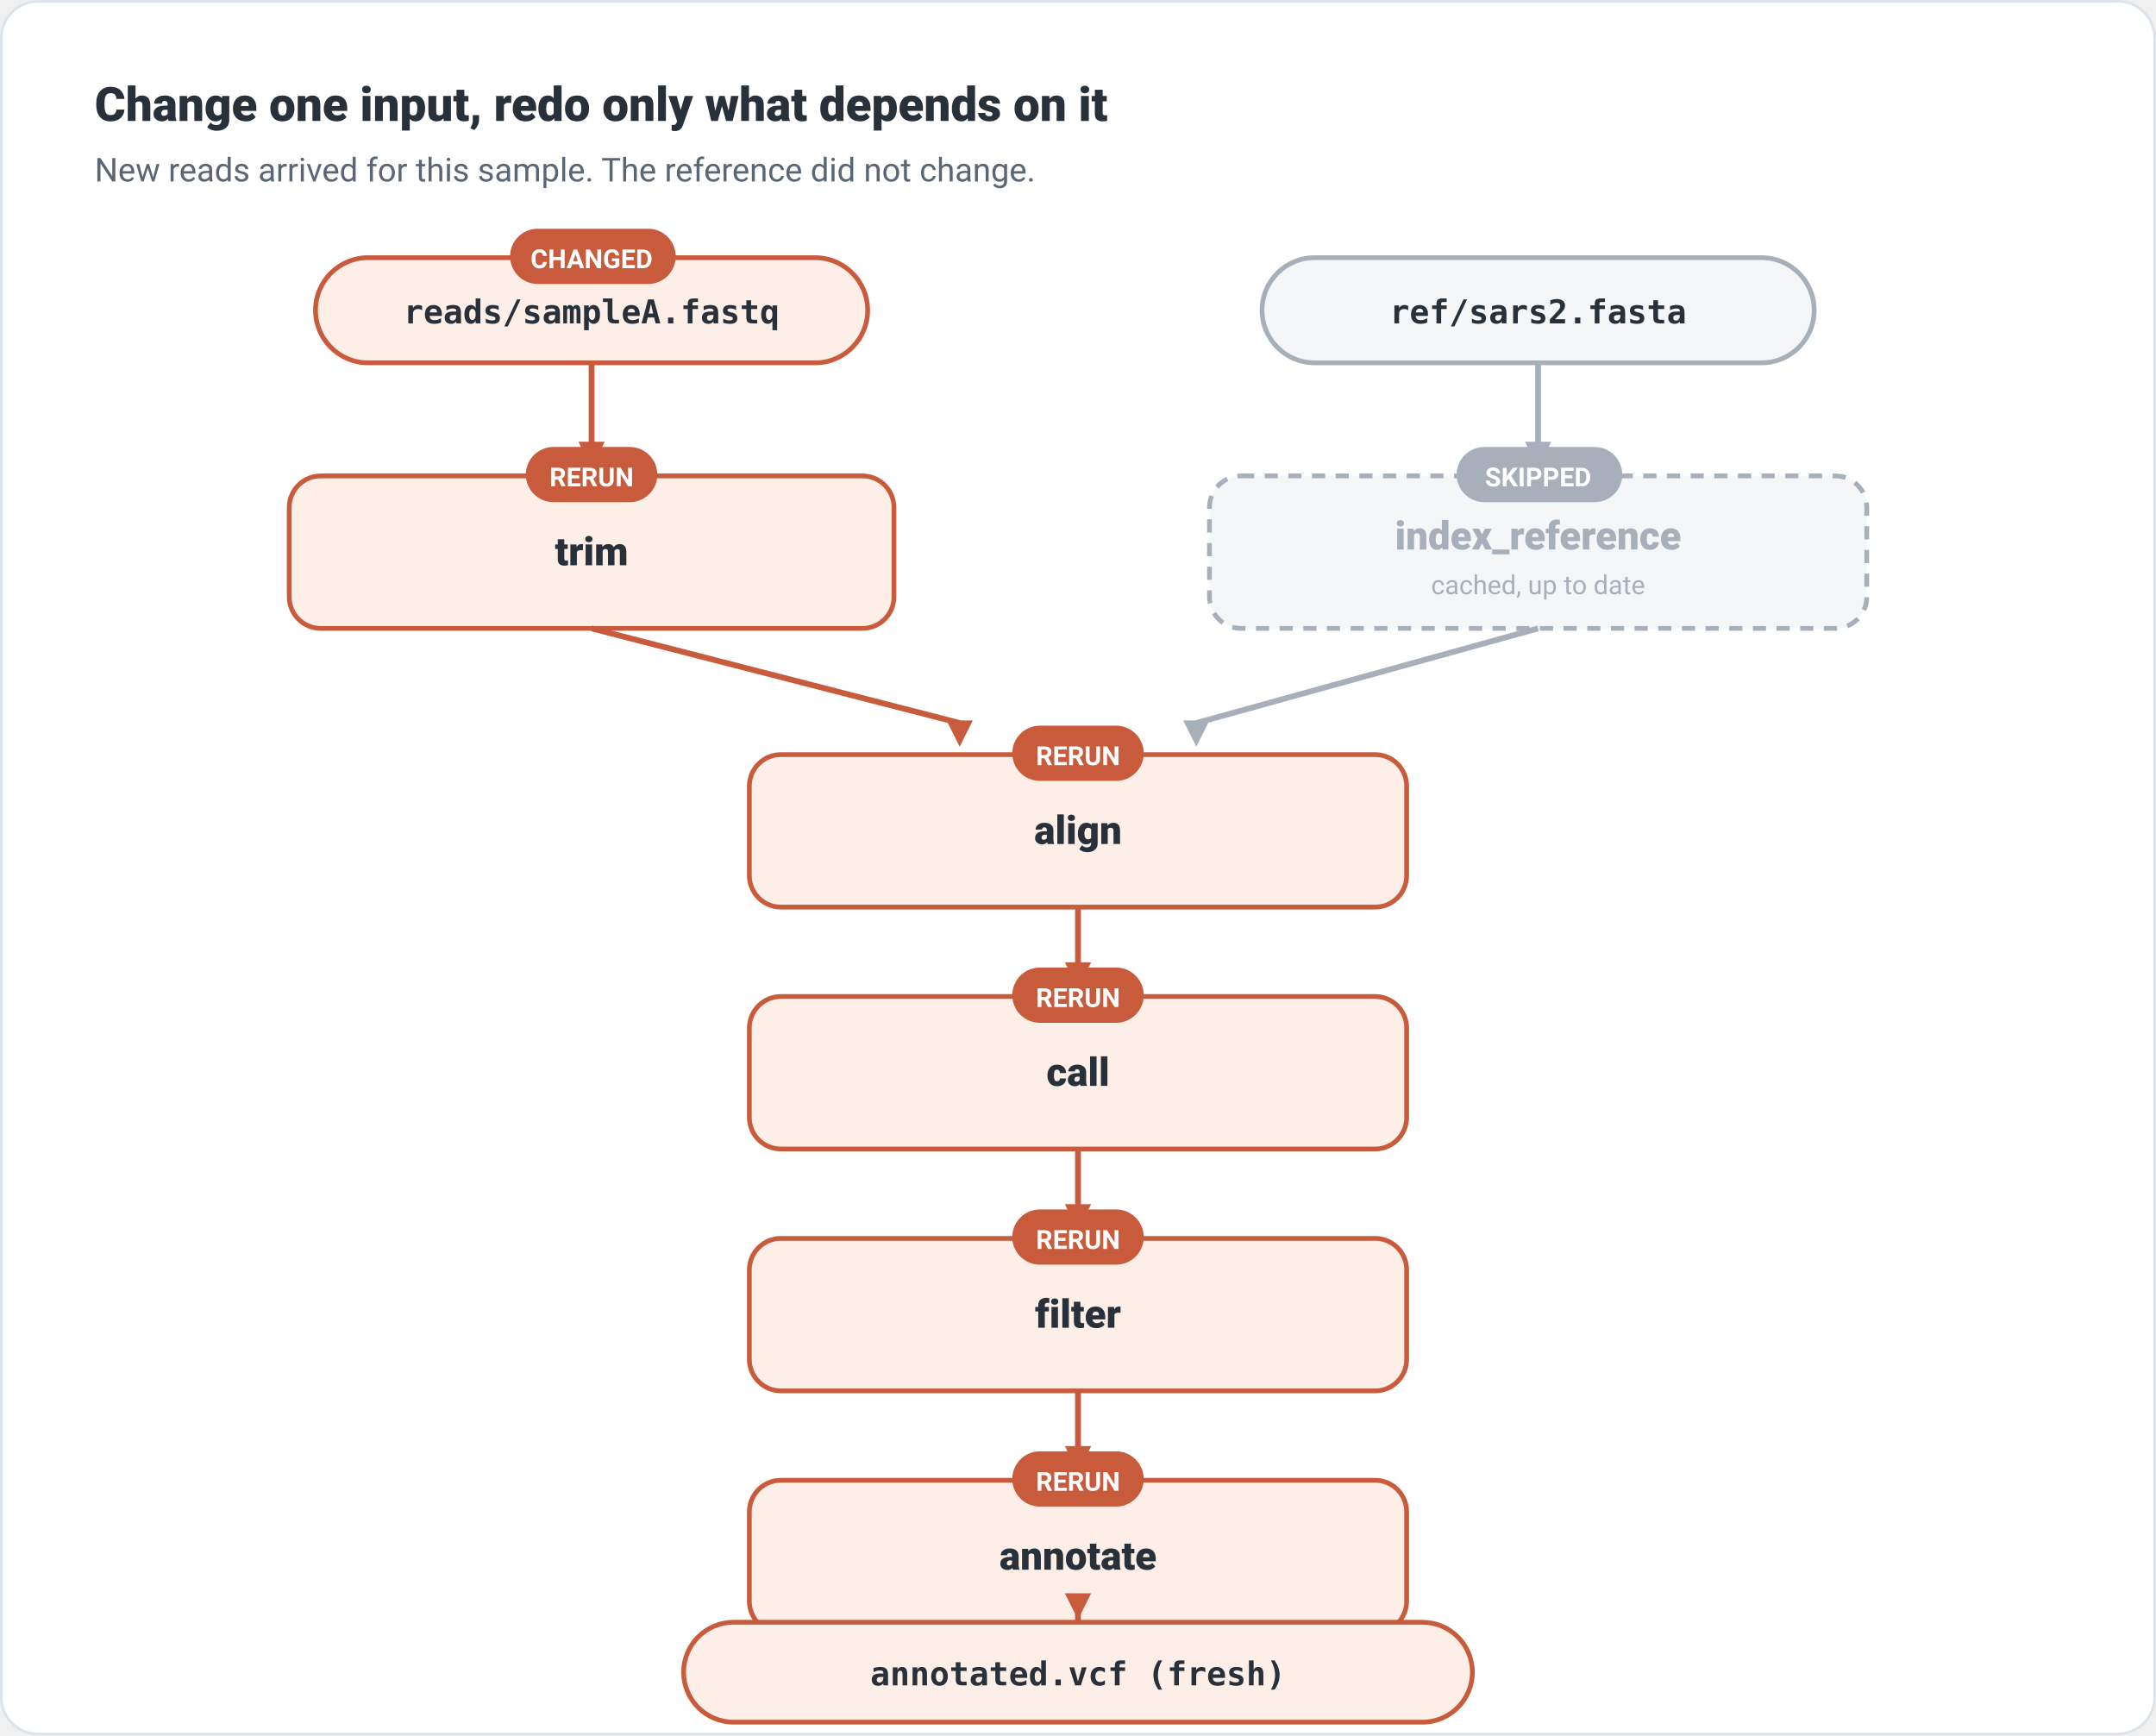
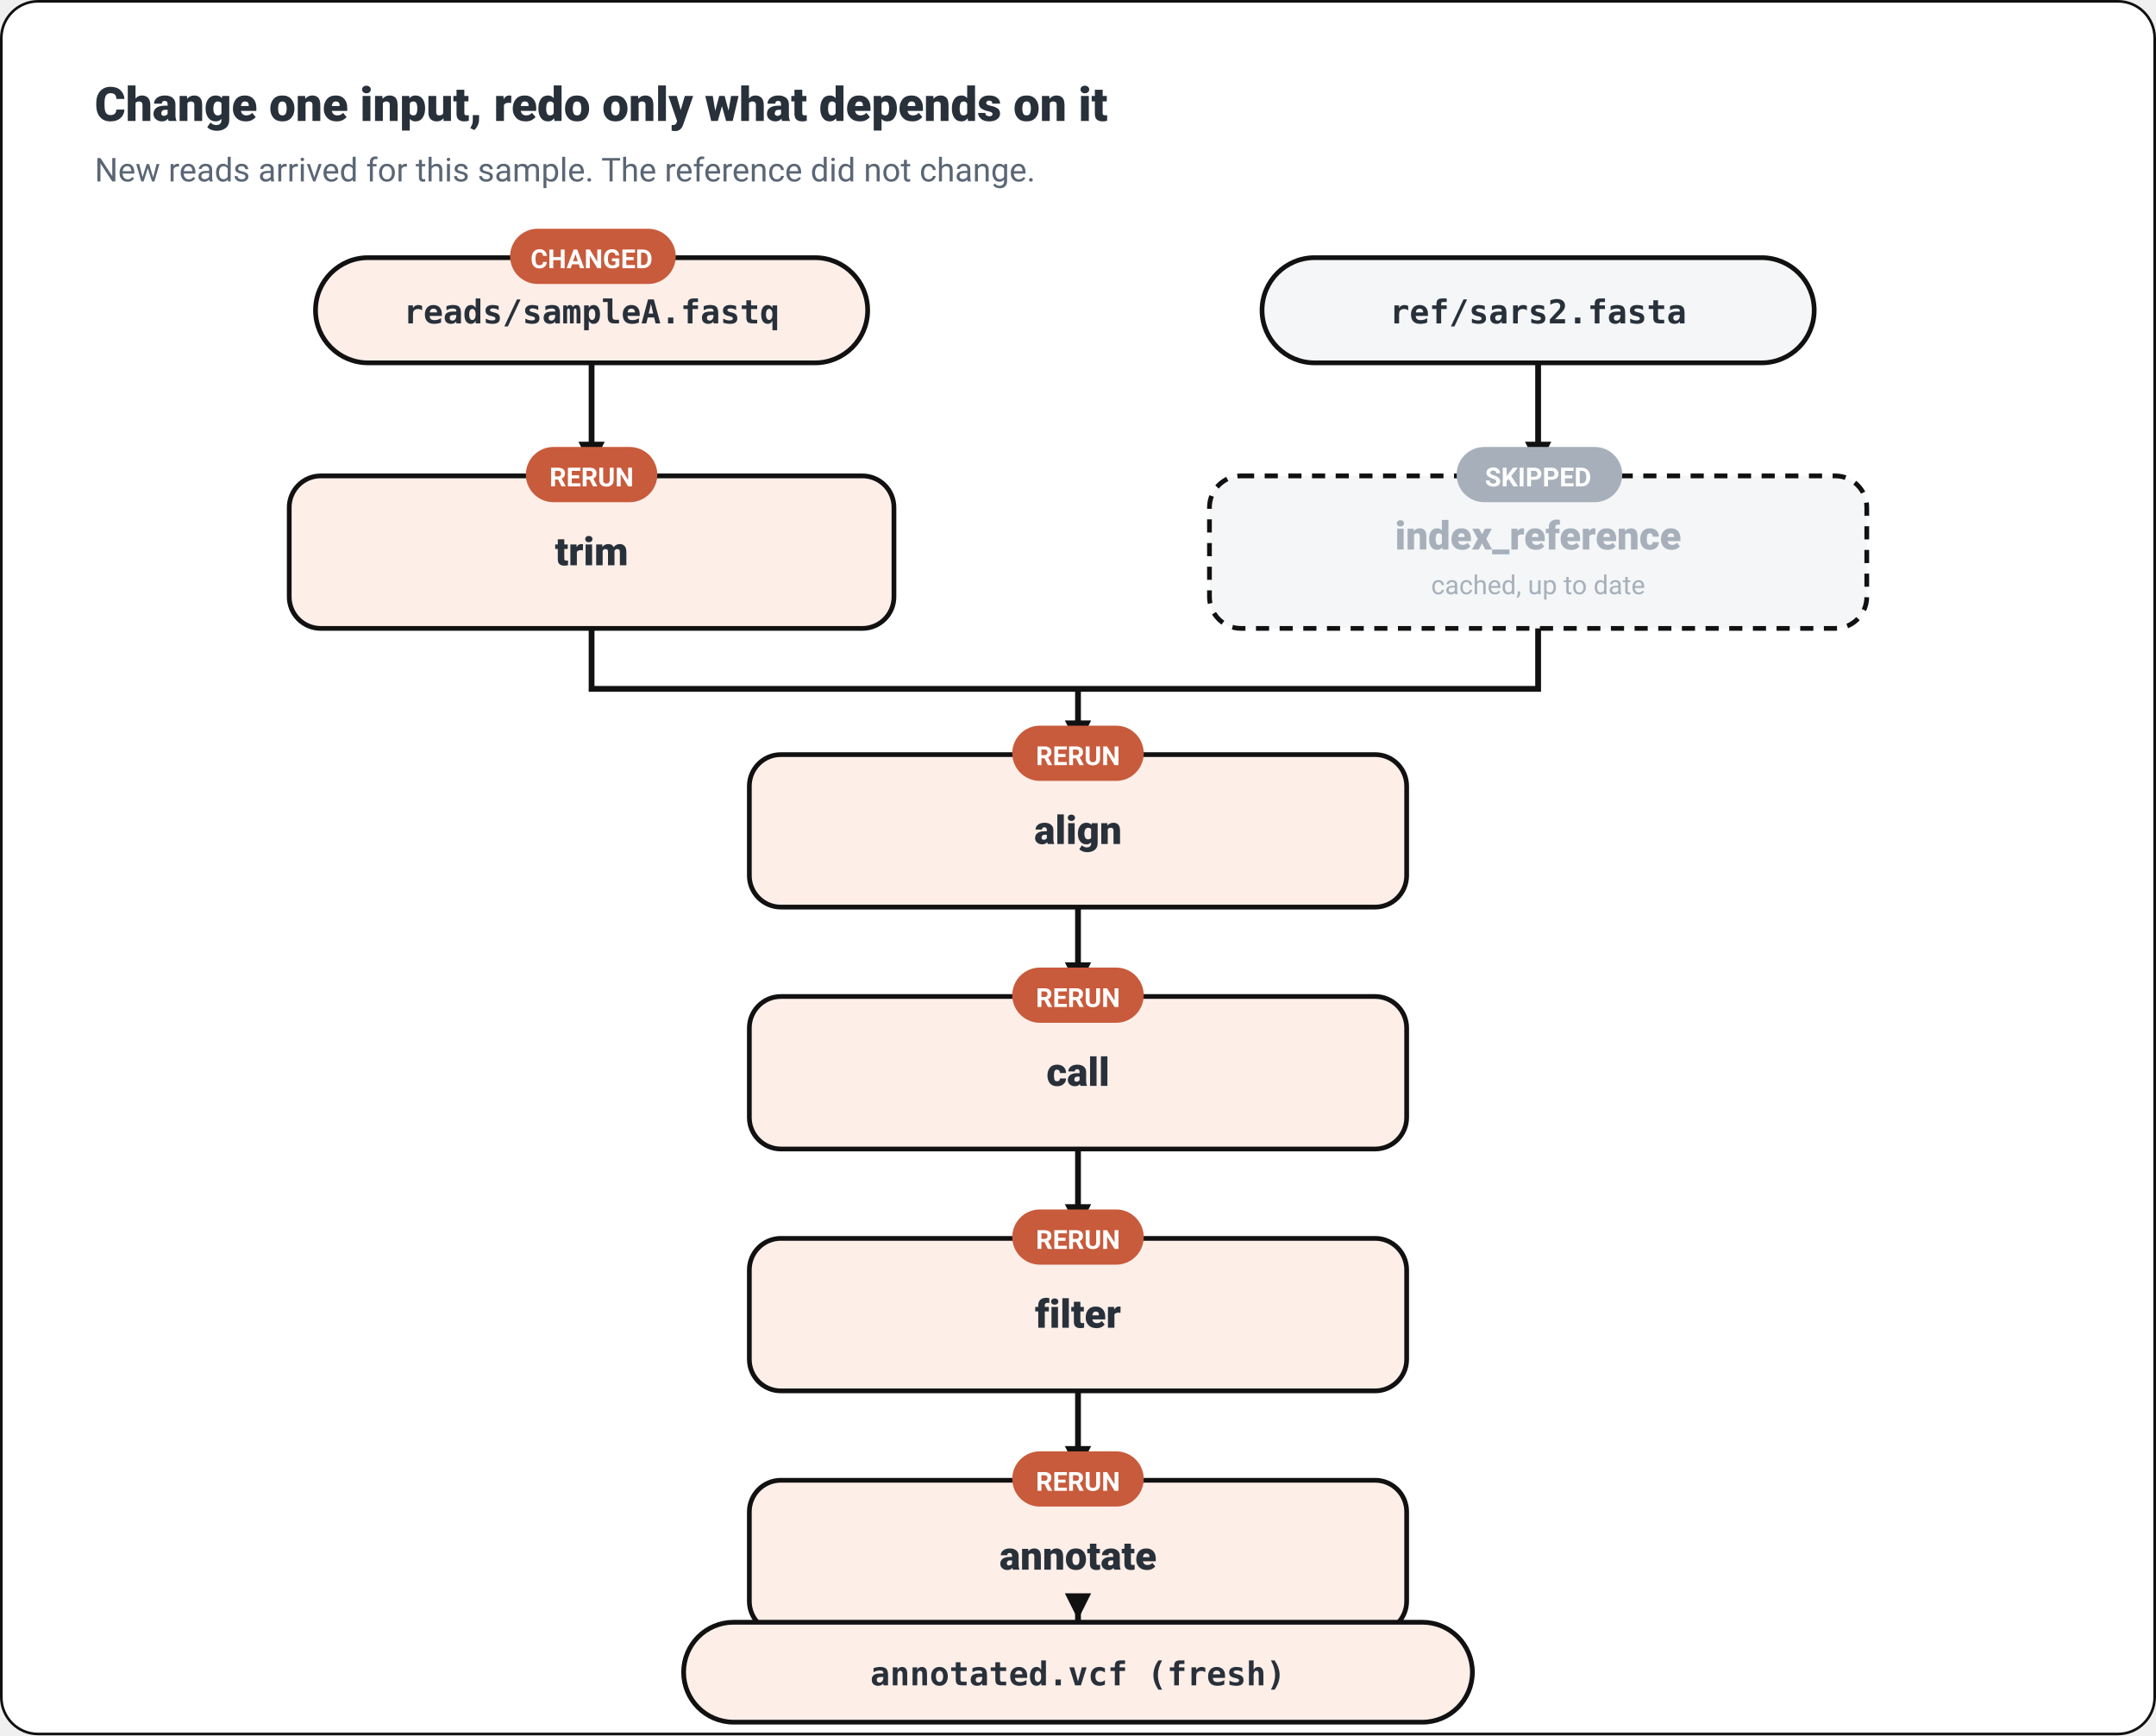
<svg xmlns="http://www.w3.org/2000/svg" viewBox="0 0 820 660" font-family="-apple-system, BlinkMacSystemFont, Segoe UI, Roboto, Helvetica, Arial, sans-serif" role="img" aria-label="The pipeline after one input changes. The reads file is marked changed, so trim, align, call, filter and annotate are all marked rerun. The reference did not change, so index_reference is cached and skipped.">
-   <rect x="0.5" y="0.5" width="819" height="659" rx="14" fill="#ffffff" stroke="#dde3ea" />
+   <rect x="0.5" y="0.5" width="819" height="659" rx="14" fill="#ffffff" stroke="#111111" />
  <text x="36" y="46" font-size="18" font-weight="800" fill="#28303a">Change one input, redo only what depends on it</text>
  <text x="36" y="69" font-size="12.5" fill="#5b6675">New reads arrived for this sample. The reference did not change.</text>
-   <rect x="120" y="98" width="210" height="40" rx="20" fill="#fdeee8" stroke="#c85b3c" stroke-width="1.8" />
+   <rect x="120" y="98" width="210" height="40" rx="20" fill="#fdeee8" stroke="#111111" stroke-width="1.8" />
  <text x="225" y="123" text-anchor="middle" font-size="12.5" font-weight="700" fill="#28303a" font-family="ui-monospace, Menlo, monospace">reads/sampleA.fastq</text>
  <rect x="194" y="87" width="63" height="21" rx="10.5" fill="#c85b3c" />
  <text x="225" y="102" text-anchor="middle" font-size="10" font-weight="700" fill="#ffffff">CHANGED</text>
-   <rect x="480" y="98" width="210" height="40" rx="20" fill="#f4f6f8" stroke="#a7b0ba" stroke-width="1.8" />
+   <rect x="480" y="98" width="210" height="40" rx="20" fill="#f4f6f8" stroke="#111111" stroke-width="1.8" />
  <text x="585" y="123" text-anchor="middle" font-size="12.5" font-weight="700" fill="#28303a" font-family="ui-monospace, Menlo, monospace">ref/sars2.fasta</text>
-   <line x1="225" y1="138" x2="225" y2="169" stroke="#c85b3c" stroke-width="2.2" />
-   <path d="M 225 178 l -5 -10 l 10 0 z" fill="#c85b3c" />
-   <line x1="585" y1="138" x2="585" y2="169" stroke="#a7b0ba" stroke-width="2.2" />
-   <path d="M 585 178 l -5 -10 l 10 0 z" fill="#a7b0ba" />
-   <rect x="110" y="181" width="230" height="58" rx="12" fill="#fdeee8" stroke="#c85b3c" stroke-width="1.8" />
+   <line x1="225" y1="138" x2="225" y2="169" stroke="#111111" stroke-width="2.2" />
+   <path d="M 225 178 l -5 -10 l 10 0 z" fill="#111111" />
+   <line x1="585" y1="138" x2="585" y2="169" stroke="#111111" stroke-width="2.2" />
+   <path d="M 585 178 l -5 -10 l 10 0 z" fill="#111111" />
+   <rect x="110" y="181" width="230" height="58" rx="12" fill="#fdeee8" stroke="#111111" stroke-width="1.8" />
  <text x="225" y="215" text-anchor="middle" font-size="15" font-weight="800" fill="#28303a">trim</text>
  <rect x="200" y="170" width="50" height="21" rx="10.5" fill="#c85b3c" />
  <text x="225" y="185" text-anchor="middle" font-size="10" font-weight="700" fill="#ffffff">RERUN</text>
-   <rect x="460" y="181" width="250" height="58" rx="12" fill="#f4f6f8" stroke="#a7b0ba" stroke-width="1.8" stroke-dasharray="5 4" />
+   <rect x="460" y="181" width="250" height="58" rx="12" fill="#f4f6f8" stroke="#111111" stroke-width="1.8" stroke-dasharray="5 4" />
  <text x="585" y="209" text-anchor="middle" font-size="15" font-weight="800" fill="#a7b0ba">index_reference</text>
  <text x="585" y="226" text-anchor="middle" font-size="10" fill="#a7b0ba">cached, up to date</text>
  <rect x="554" y="170" width="63" height="21" rx="10.5" fill="#a7b0ba" />
  <text x="585" y="185" text-anchor="middle" font-size="10" font-weight="700" fill="#ffffff">SKIPPED</text>
-   <line x1="225" y1="239" x2="365" y2="275" stroke="#c85b3c" stroke-width="2.2" />
-   <path d="M 365 284 l -5 -10 l 10 0 z" fill="#c85b3c" />
-   <line x1="585" y1="239" x2="455" y2="275" stroke="#a7b0ba" stroke-width="2.2" />
-   <path d="M 455 284 l -5 -10 l 10 0 z" fill="#a7b0ba" />
-   <rect x="285" y="287" width="250" height="58" rx="12" fill="#fdeee8" stroke="#c85b3c" stroke-width="1.8" />
+   <path d="M 225 239 V 262 H 410" fill="none" stroke="#111111" stroke-width="2.2" />
+   <path d="M 585 239 V 262 H 410" fill="none" stroke="#111111" stroke-width="2.2" />
+   <line x1="410" y1="262" x2="410" y2="275" stroke="#111111" stroke-width="2.2" />
+   <path d="M 410 284 l -5 -10 l 10 0 z" fill="#111111" />
+   <rect x="285" y="287" width="250" height="58" rx="12" fill="#fdeee8" stroke="#111111" stroke-width="1.8" />
  <text x="410" y="321" text-anchor="middle" font-size="15" font-weight="800" fill="#28303a">align</text>
  <rect x="385" y="276" width="50" height="21" rx="10.5" fill="#c85b3c" />
  <text x="410" y="291" text-anchor="middle" font-size="10" font-weight="700" fill="#ffffff">RERUN</text>
-   <line x1="410" y1="345" x2="410" y2="367" stroke="#c85b3c" stroke-width="2.2" />
-   <path d="M 410 376 l -5 -10 l 10 0 z" fill="#c85b3c" />
-   <rect x="285" y="379" width="250" height="58" rx="12" fill="#fdeee8" stroke="#c85b3c" stroke-width="1.8" />
+   <line x1="410" y1="345" x2="410" y2="367" stroke="#111111" stroke-width="2.2" />
+   <path d="M 410 376 l -5 -10 l 10 0 z" fill="#111111" />
+   <rect x="285" y="379" width="250" height="58" rx="12" fill="#fdeee8" stroke="#111111" stroke-width="1.8" />
  <text x="410" y="413" text-anchor="middle" font-size="15" font-weight="800" fill="#28303a">call</text>
  <rect x="385" y="368" width="50" height="21" rx="10.5" fill="#c85b3c" />
  <text x="410" y="383" text-anchor="middle" font-size="10" font-weight="700" fill="#ffffff">RERUN</text>
-   <line x1="410" y1="437" x2="410" y2="459" stroke="#c85b3c" stroke-width="2.2" />
-   <path d="M 410 468 l -5 -10 l 10 0 z" fill="#c85b3c" />
-   <rect x="285" y="471" width="250" height="58" rx="12" fill="#fdeee8" stroke="#c85b3c" stroke-width="1.8" />
+   <line x1="410" y1="437" x2="410" y2="459" stroke="#111111" stroke-width="2.2" />
+   <path d="M 410 468 l -5 -10 l 10 0 z" fill="#111111" />
+   <rect x="285" y="471" width="250" height="58" rx="12" fill="#fdeee8" stroke="#111111" stroke-width="1.8" />
  <text x="410" y="505" text-anchor="middle" font-size="15" font-weight="800" fill="#28303a">filter</text>
  <rect x="385" y="460" width="50" height="21" rx="10.5" fill="#c85b3c" />
  <text x="410" y="475" text-anchor="middle" font-size="10" font-weight="700" fill="#ffffff">RERUN</text>
-   <line x1="410" y1="529" x2="410" y2="551" stroke="#c85b3c" stroke-width="2.2" />
-   <path d="M 410 560 l -5 -10 l 10 0 z" fill="#c85b3c" />
-   <rect x="285" y="563" width="250" height="58" rx="12" fill="#fdeee8" stroke="#c85b3c" stroke-width="1.8" />
+   <line x1="410" y1="529" x2="410" y2="551" stroke="#111111" stroke-width="2.2" />
+   <path d="M 410 560 l -5 -10 l 10 0 z" fill="#111111" />
+   <rect x="285" y="563" width="250" height="58" rx="12" fill="#fdeee8" stroke="#111111" stroke-width="1.8" />
  <text x="410" y="597" text-anchor="middle" font-size="15" font-weight="800" fill="#28303a">annotate</text>
  <rect x="385" y="552" width="50" height="21" rx="10.5" fill="#c85b3c" />
  <text x="410" y="567" text-anchor="middle" font-size="10" font-weight="700" fill="#ffffff">RERUN</text>
-   <line x1="410" y1="621" x2="410" y2="607" stroke="#c85b3c" stroke-width="2.2" />
-   <path d="M 410 616 l -5 -10 l 10 0 z" fill="#c85b3c" />
-   <rect x="260" y="617" width="300" height="38" rx="19" fill="#fdeee8" stroke="#c85b3c" stroke-width="1.8" />
+   <line x1="410" y1="621" x2="410" y2="607" stroke="#111111" stroke-width="2.2" />
+   <path d="M 410 616 l -5 -10 l 10 0 z" fill="#111111" />
+   <rect x="260" y="617" width="300" height="38" rx="19" fill="#fdeee8" stroke="#111111" stroke-width="1.8" />
  <text x="410" y="641" text-anchor="middle" font-size="12.5" font-weight="700" fill="#28303a" font-family="ui-monospace, Menlo, monospace">annotated.vcf (fresh)</text>
</svg>
